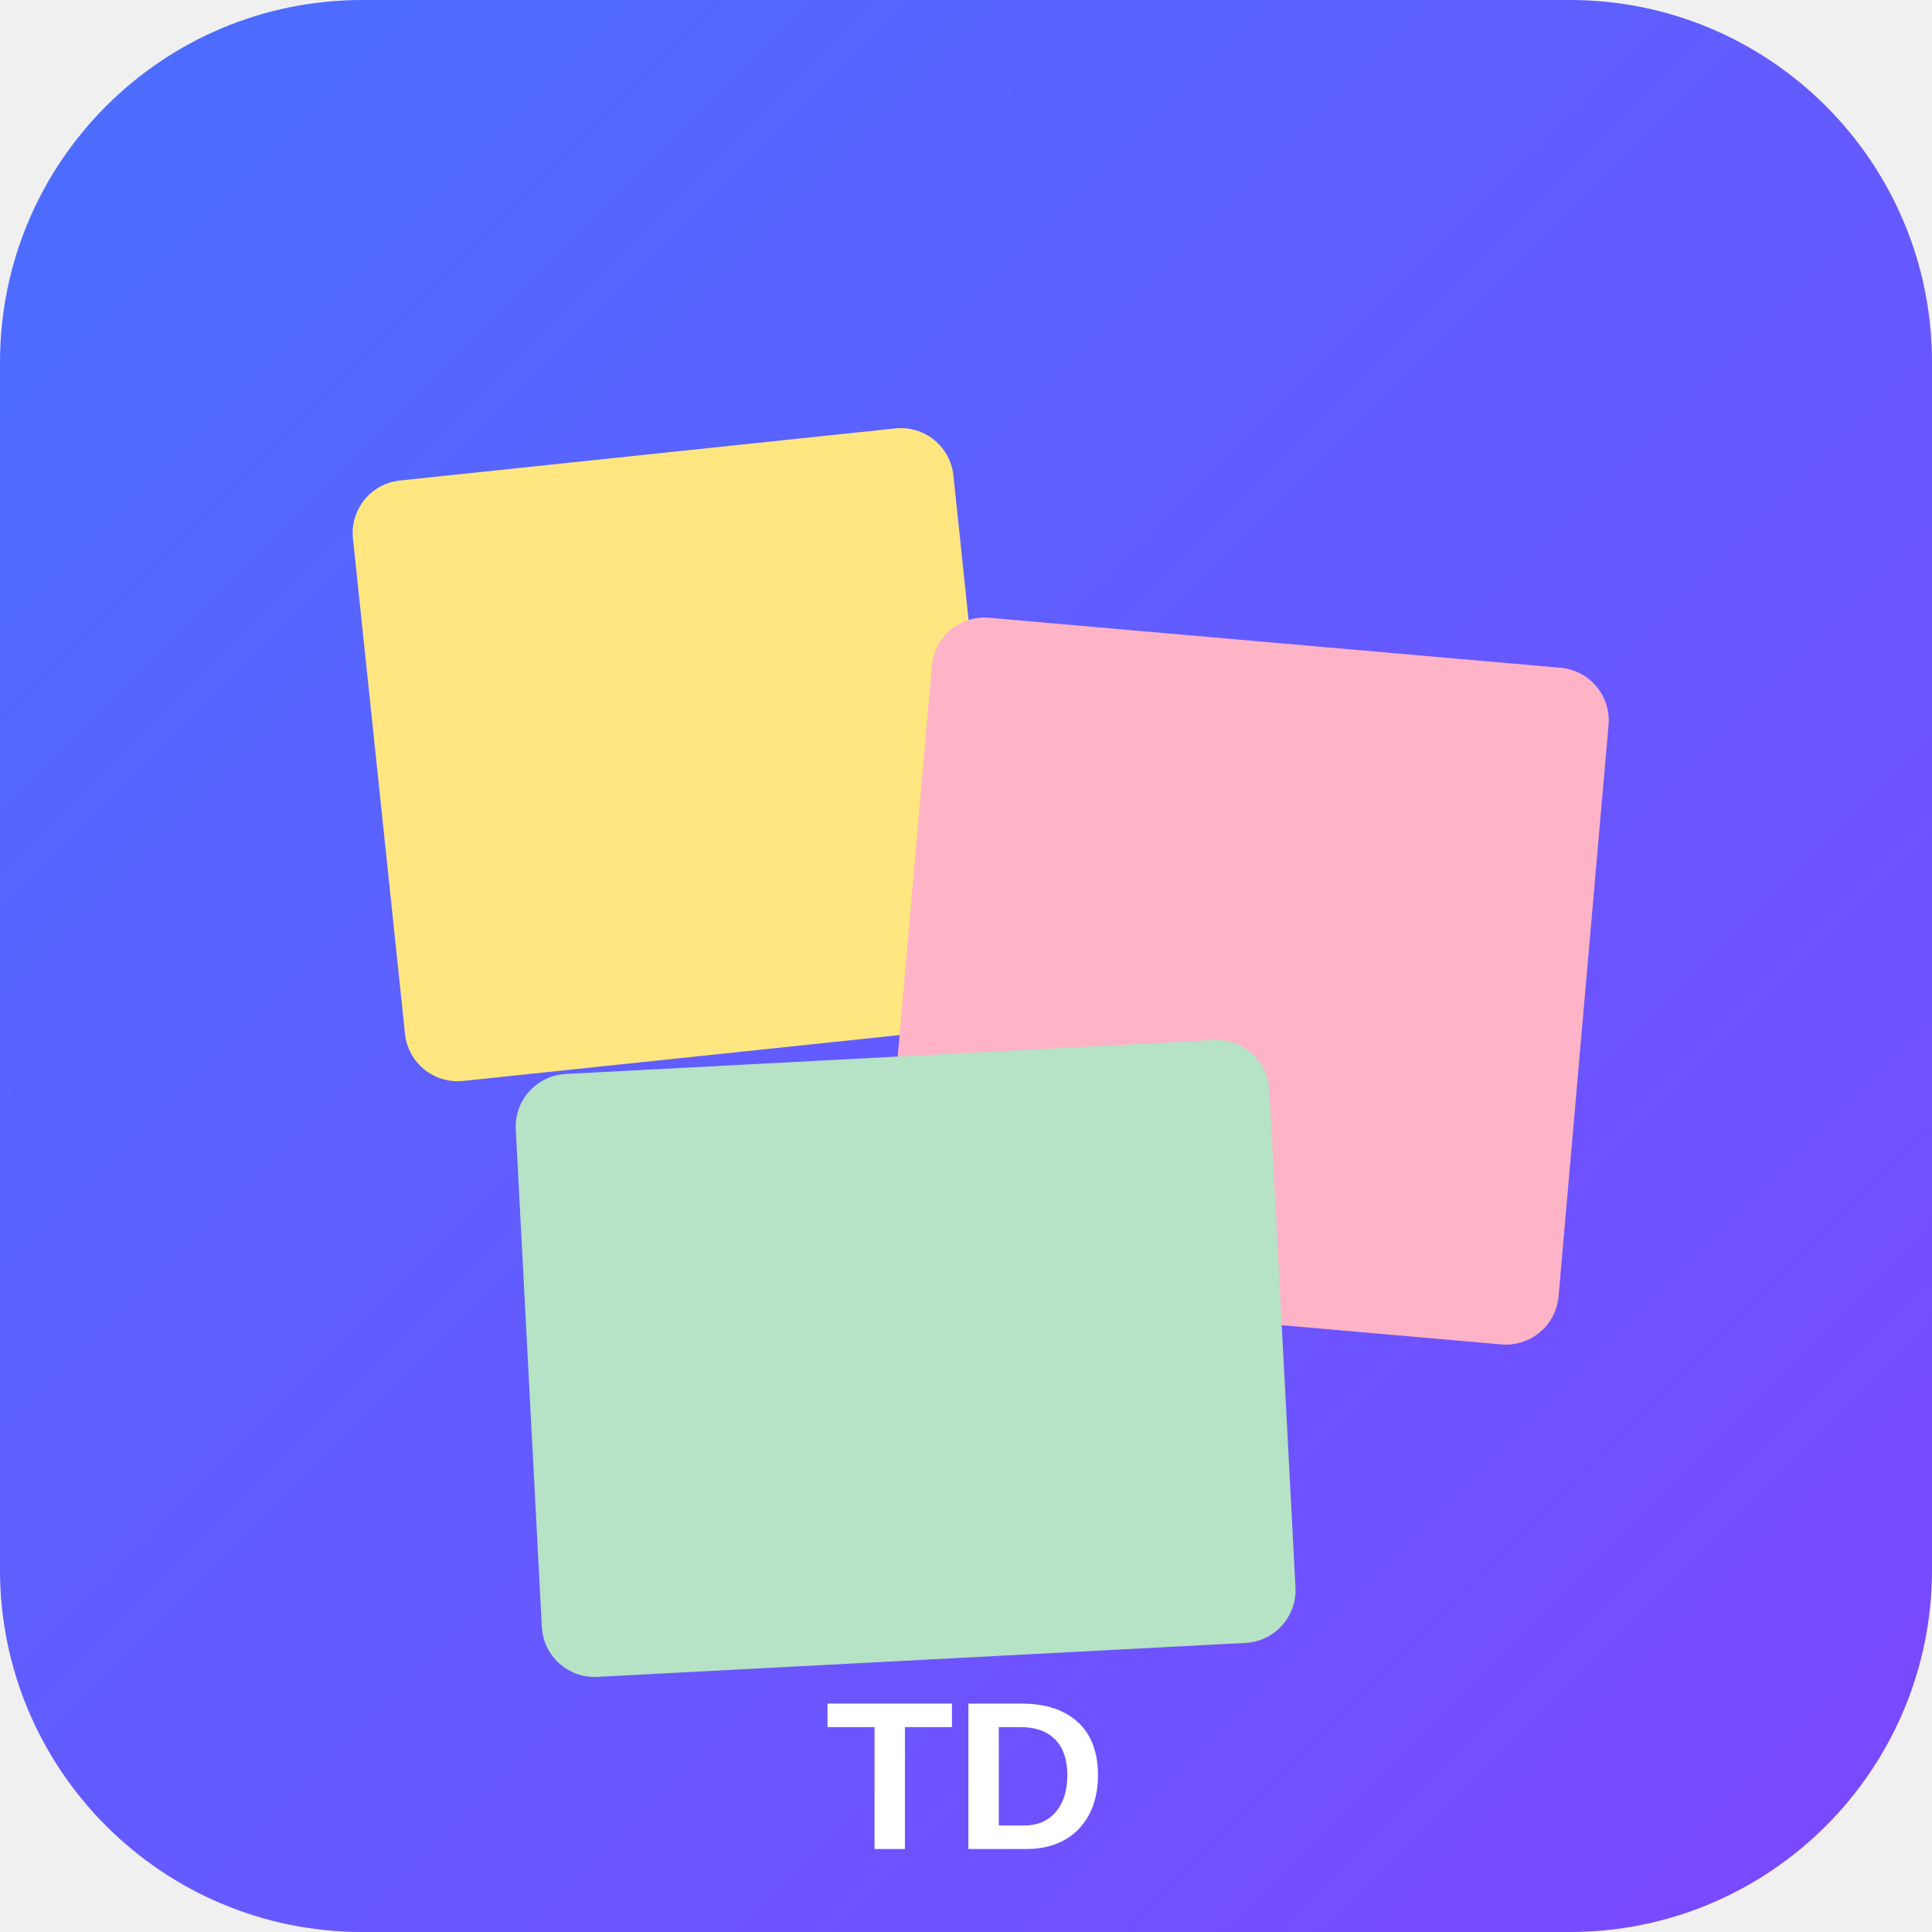
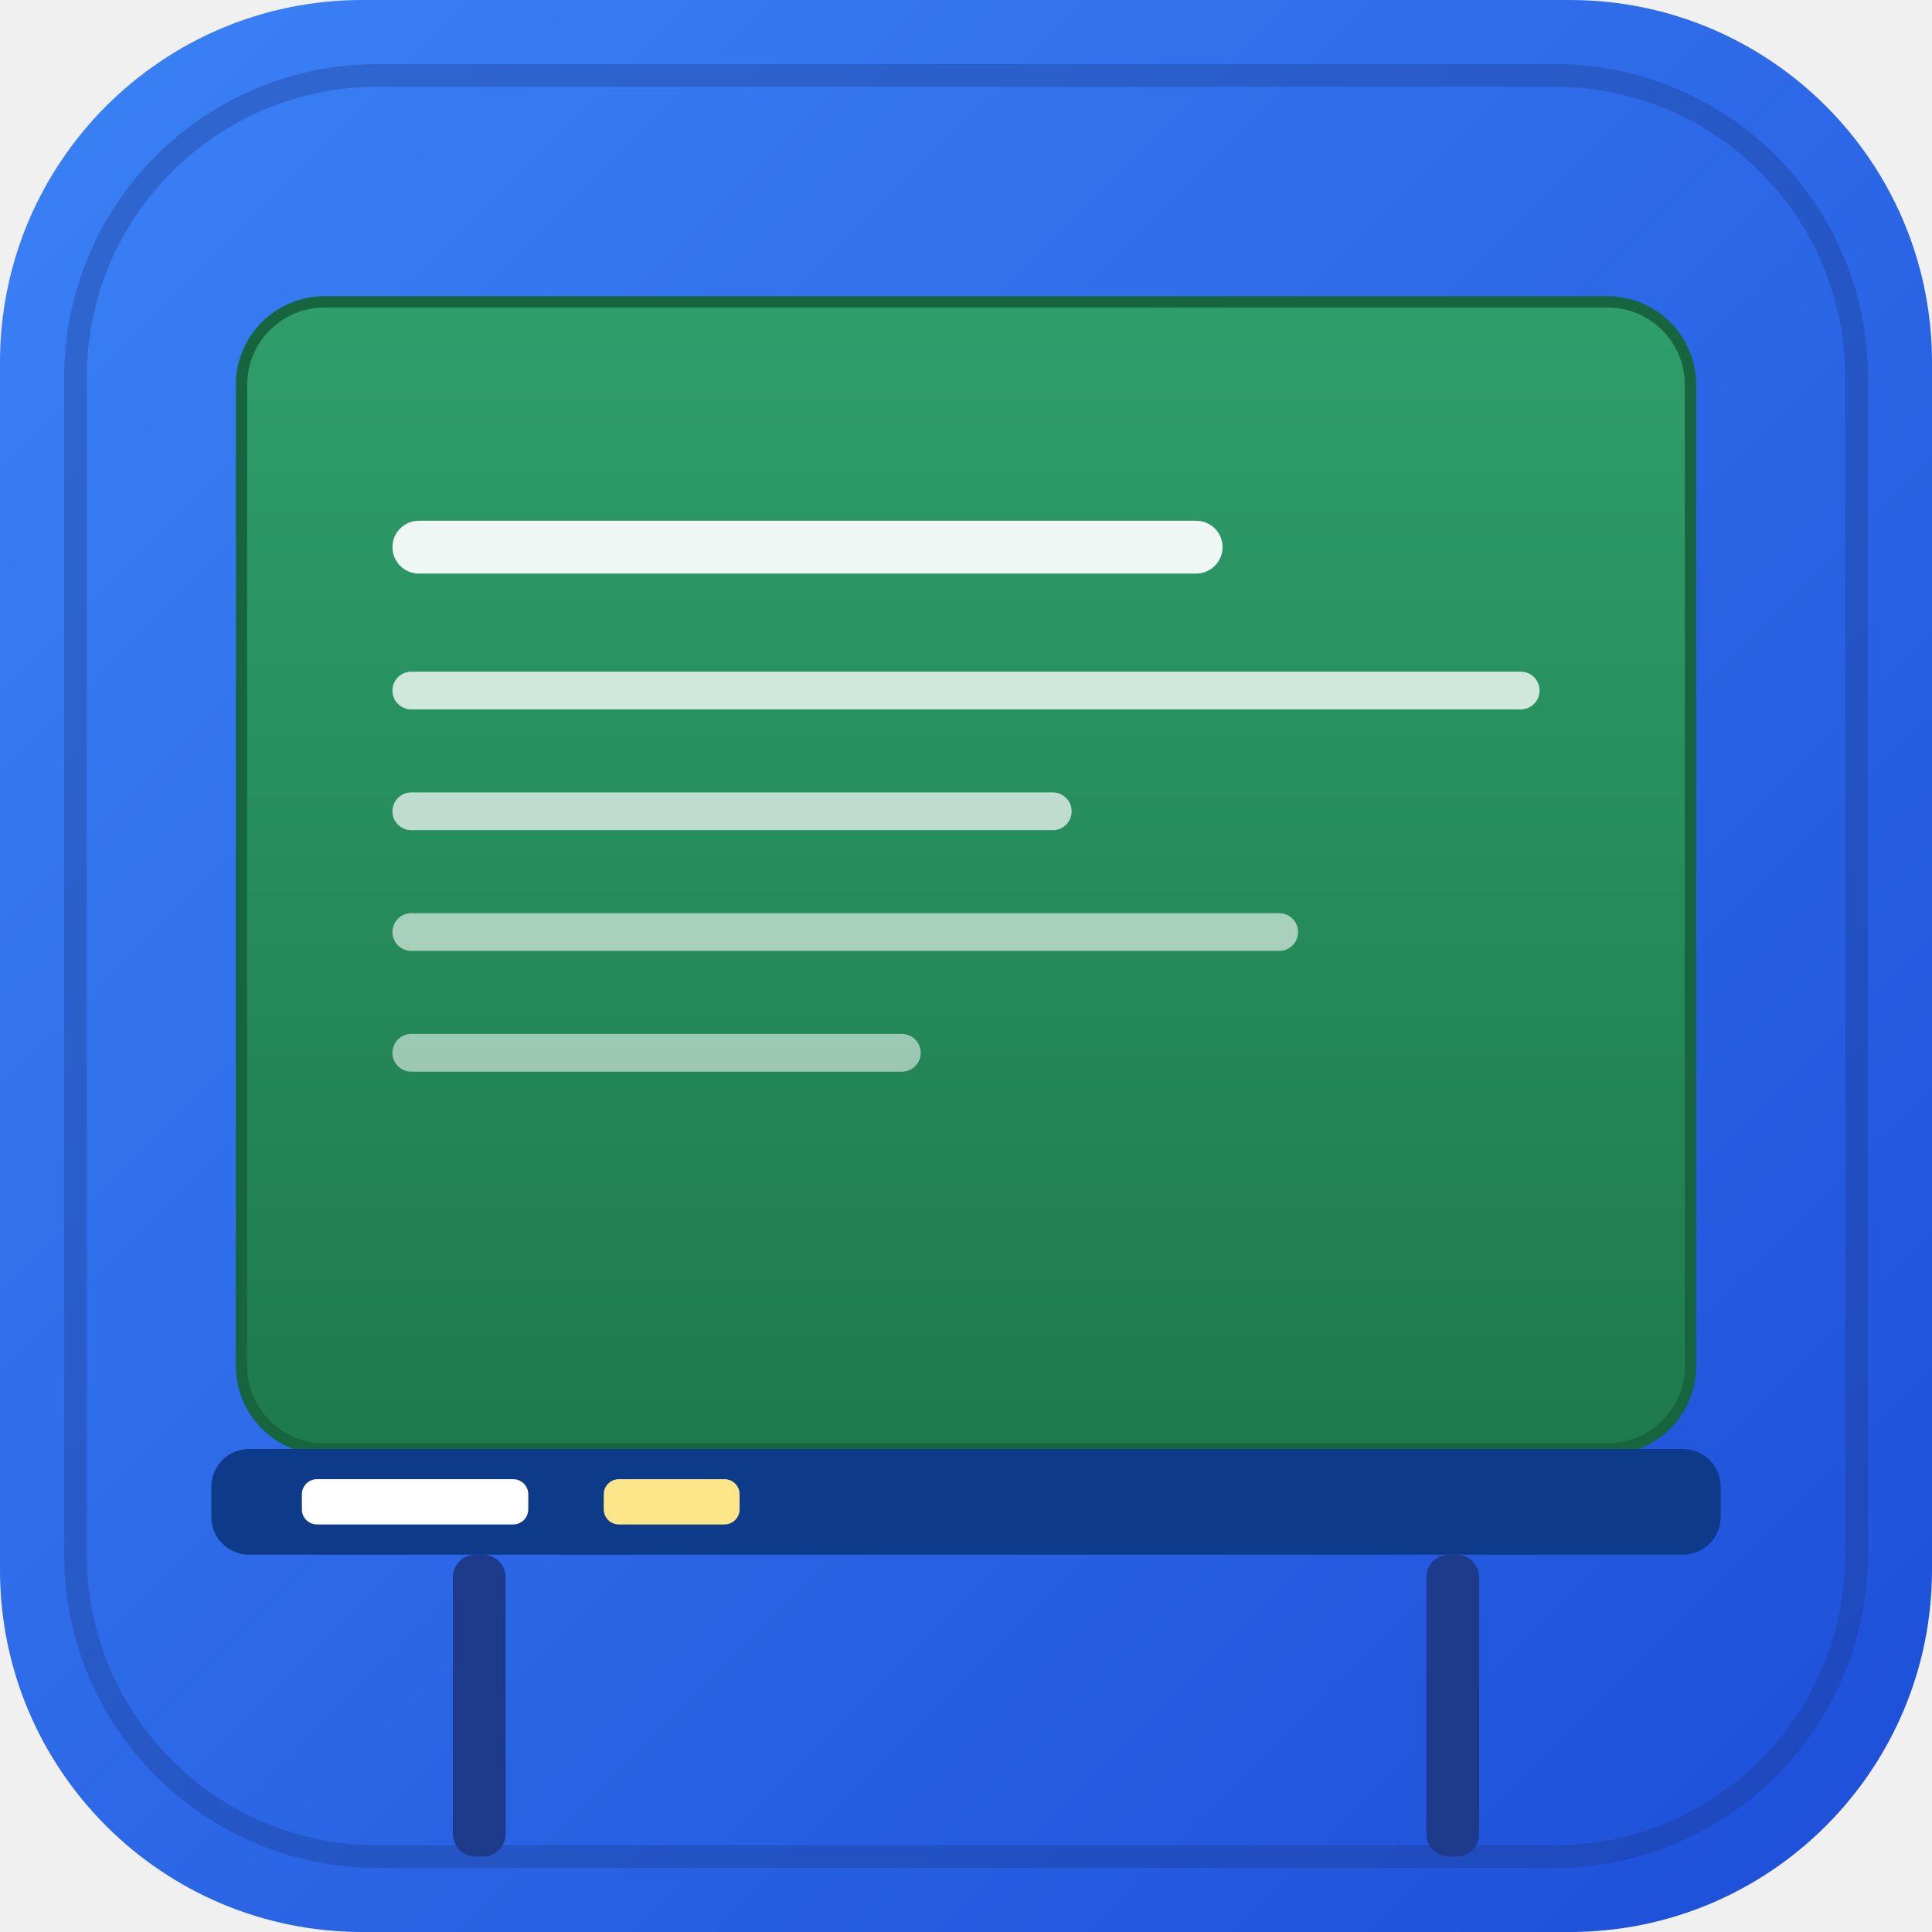
<svg xmlns="http://www.w3.org/2000/svg" width="512" height="512" viewBox="0 0 512 512">
  <defs>
-     <linearGradient id="g" x1="0" y1="0" x2="1" y2="1">
-       <stop offset="0%" stop-color="#4a6fff" />
-       <stop offset="100%" stop-color="#7c47ff" />
+     <linearGradient id="frame" x1="0" y1="0" x2="1" y2="1">
+       <stop offset="0%" stop-color="#3b82f6" />
+       <stop offset="100%" stop-color="#1d4ed8" />
+     </linearGradient>
+     <linearGradient id="board" x1="0" y1="0" x2="0" y2="1">
+       <stop offset="0%" stop-color="#2f9e6b" />
+       <stop offset="100%" stop-color="#1e7a4d" />
    </linearGradient>
  </defs>
-   <rect width="512" height="512" rx="96" fill="url(#g)" />
-   <rect x="100" y="120" width="160" height="160" rx="14" fill="#ffe680" transform="rotate(-6 180 200)" />
-   <rect x="240" y="170" width="180" height="180" rx="14" fill="#ffb3c7" transform="rotate(5 330 260)" />
-   <rect x="140" y="280" width="200" height="160" rx="14" fill="#b6e2c5" transform="rotate(-3 240 360)" />
-   <text x="256" y="490" font-family="Arial, sans-serif" font-size="56" font-weight="bold" fill="#ffffff" text-anchor="middle">TD</text>
+   <rect width="512" height="512" rx="96" ry="96" fill="url(#frame)" />
+   <rect x="20" y="20" width="472" height="472" rx="80" ry="80" fill="none" stroke="#1e3a8a" stroke-width="6" opacity="0.35" />
+   <rect x="64" y="80" width="384" height="304" rx="22" ry="22" fill="url(#board)" stroke="#16653f" stroke-width="3" />
+   <rect x="104" y="138" width="220" height="14" rx="7" fill="#ffffff" opacity="0.92" />
+   <rect x="104" y="178" width="304" height="10" rx="5" fill="#ffffff" opacity="0.78" />
+   <rect x="104" y="210" width="180" height="10" rx="5" fill="#ffffff" opacity="0.70" />
+   <rect x="104" y="242" width="240" height="10" rx="5" fill="#ffffff" opacity="0.60" />
+   <rect x="104" y="274" width="140" height="10" rx="5" fill="#ffffff" opacity="0.55" />
+   <rect x="56" y="384" width="400" height="28" rx="10" ry="10" fill="#0e3a8a" />
+   <rect x="80" y="392" width="60" height="12" rx="4" fill="#ffffff" />
+   <rect x="160" y="392" width="36" height="12" rx="4" fill="#fde68a" />
+   <rect x="120" y="412" width="14" height="80" rx="6" fill="#1e3a8a" />
+   <rect x="378" y="412" width="14" height="80" rx="6" fill="#1e3a8a" />
</svg>
